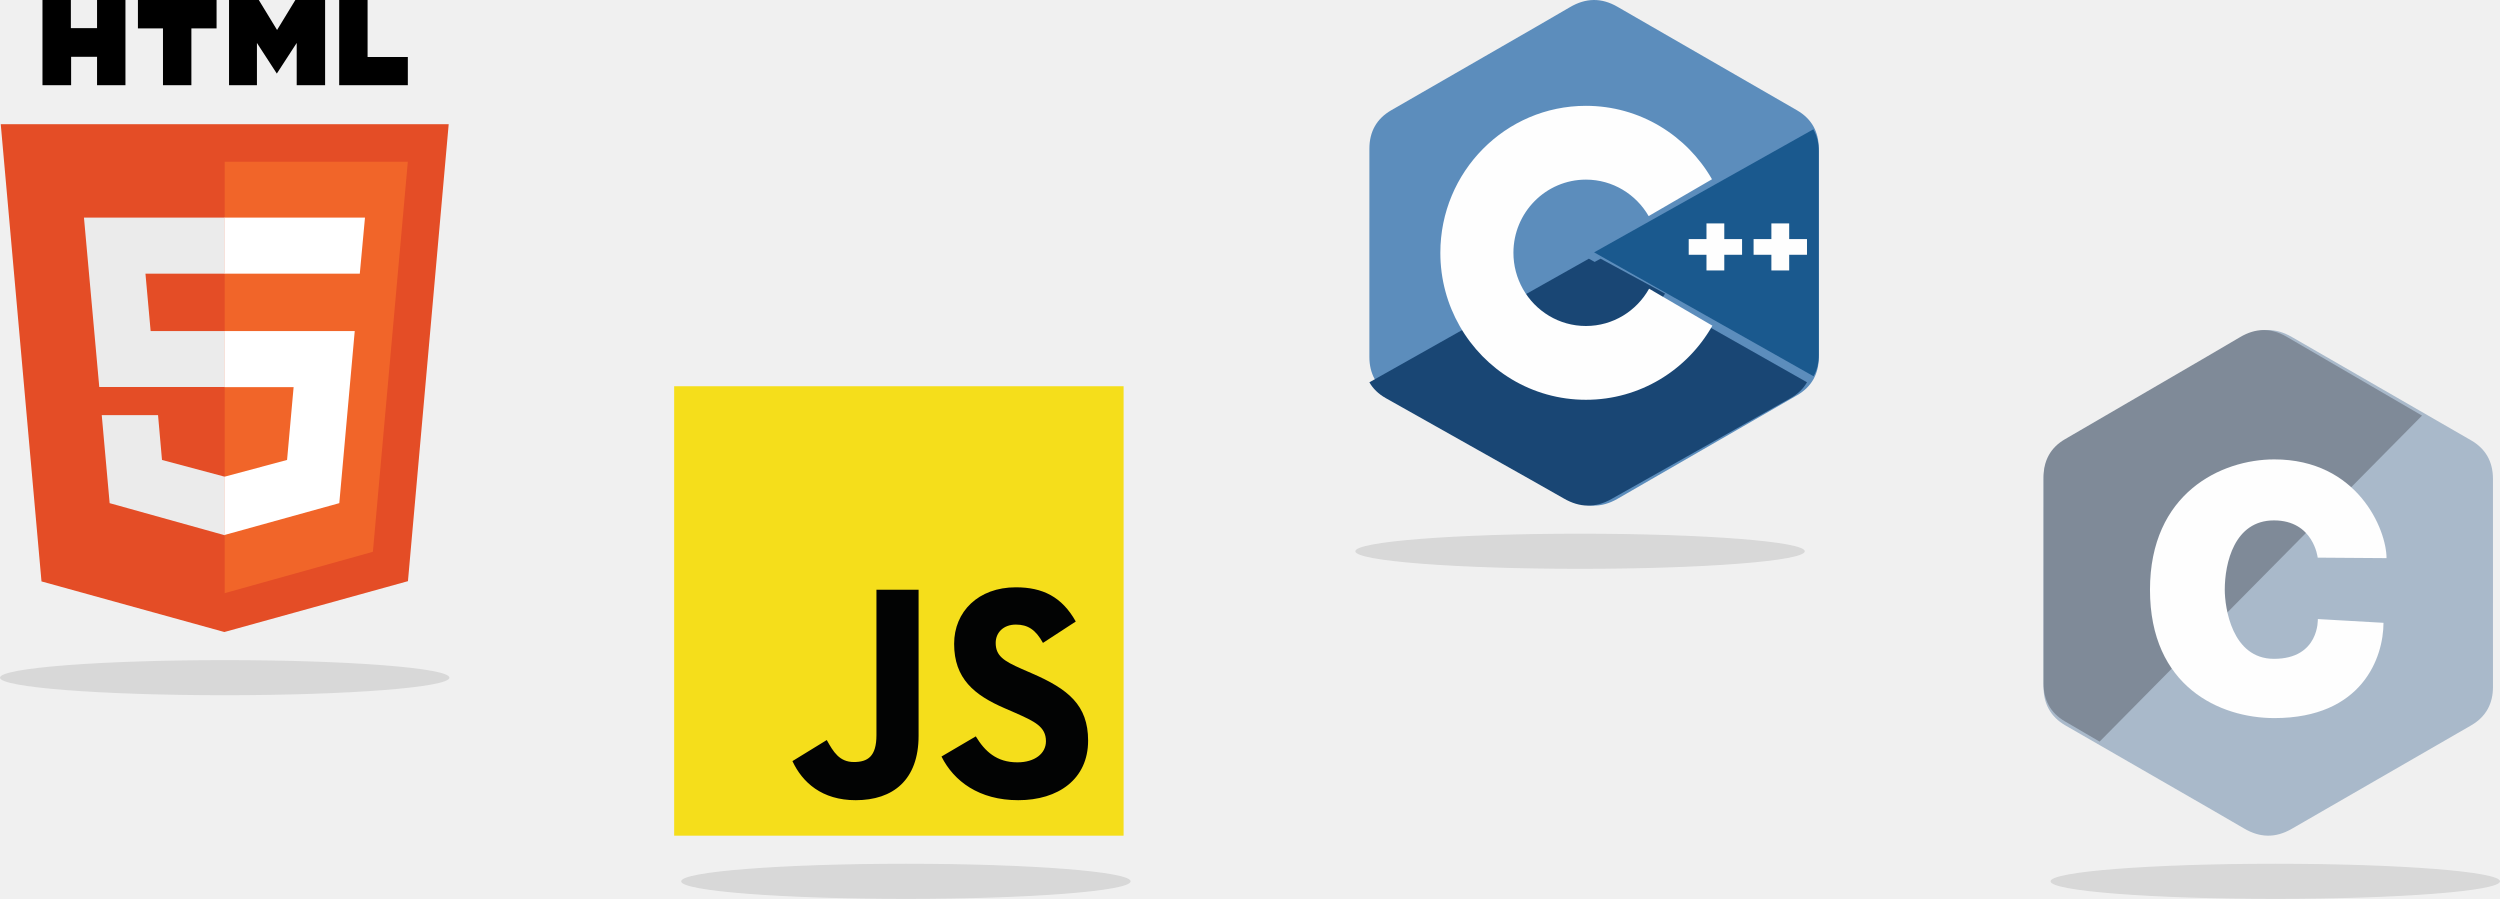
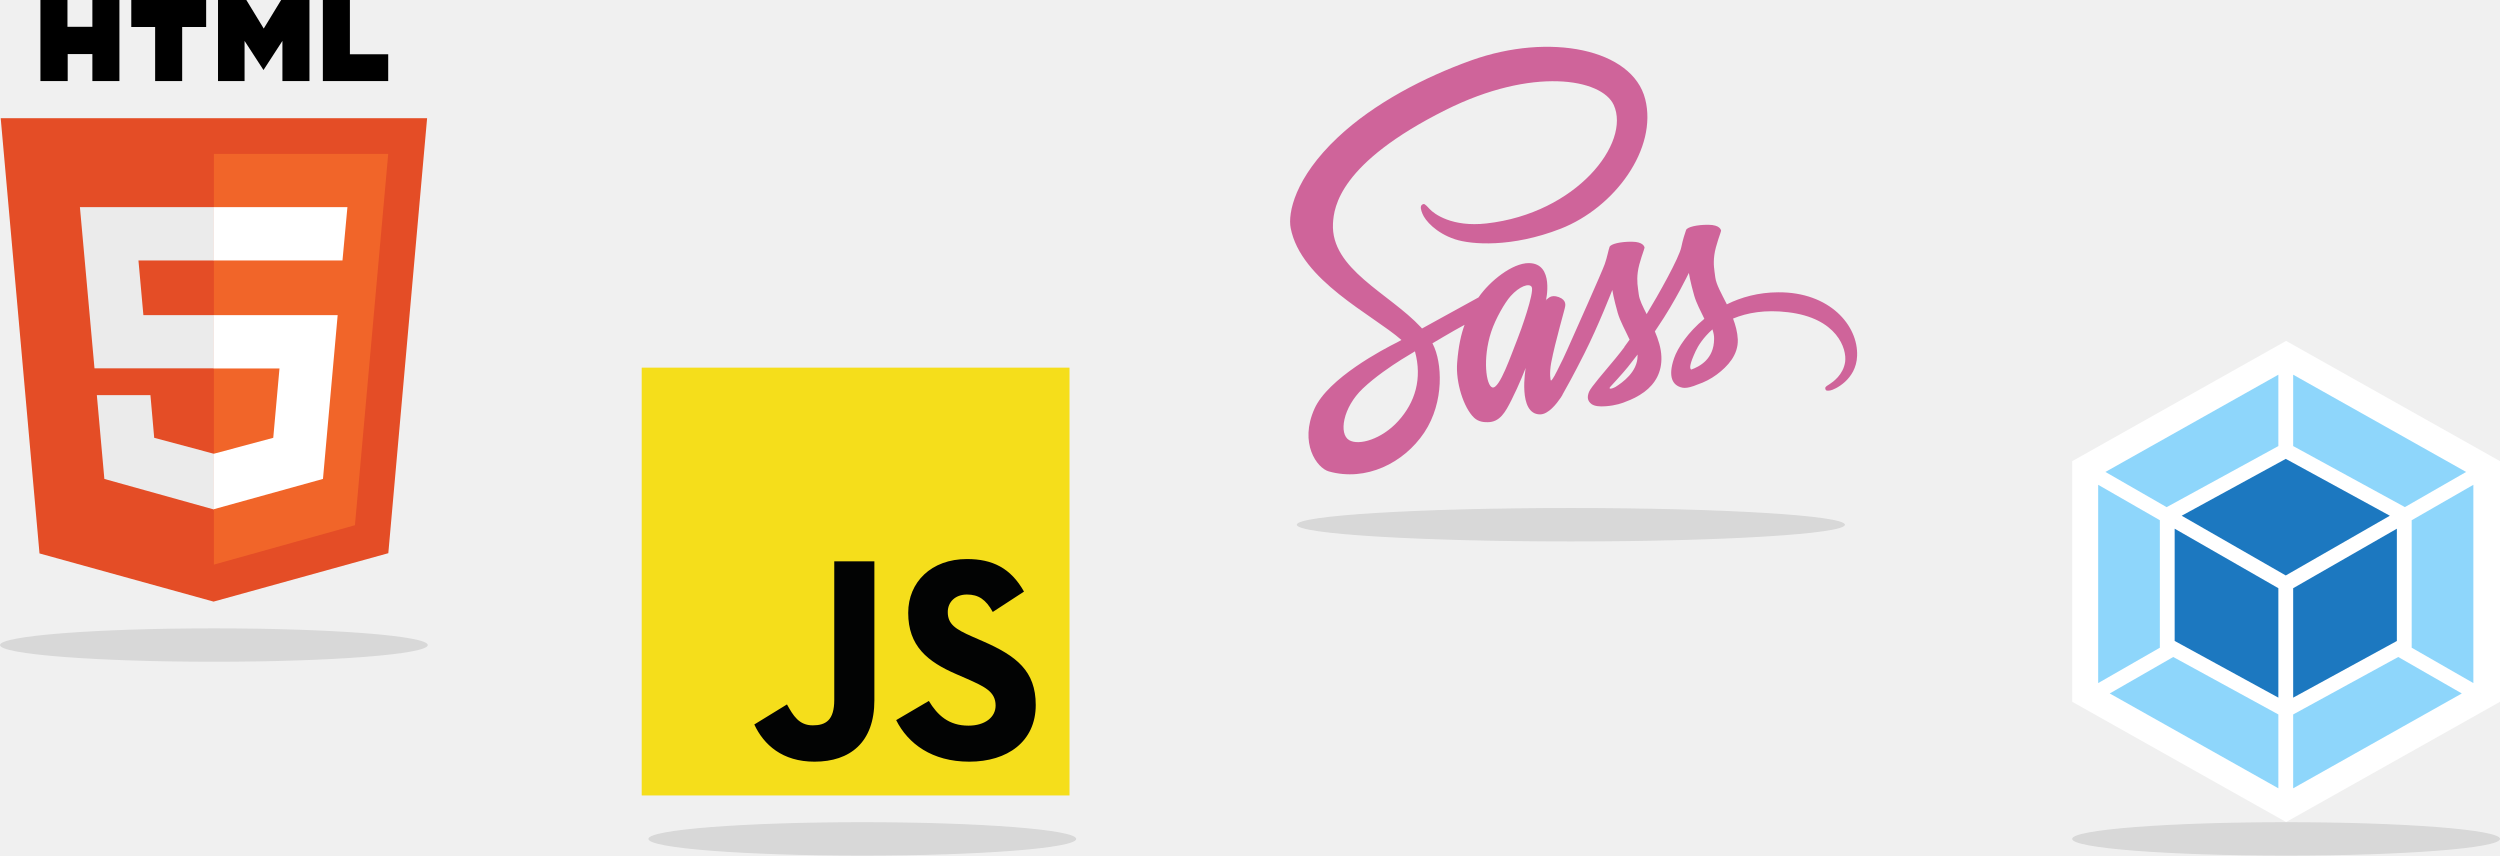
- <svg xmlns="http://www.w3.org/2000/svg" width="356" height="128" viewBox="0 0 356 128">
+ <svg xmlns="http://www.w3.org/2000/svg" width="374" height="128" viewBox="0 0 374 128">
  <g fill="none" fill-rule="evenodd">
    <g>
      <ellipse fill="#000" opacity=".1" cx="32" cy="96.5" rx="32" ry="2.5" />
      <path d="M6.048 0h4.044v4.008h3.728V0h4.044v12.129H13.82V8.086h-3.693v4.043H6.048m17.16-8.086H19.64V0h11.2v4.043h-3.587v8.086h-4.044M32.615 0h4.238l2.602 4.271L42.057 0h4.238v12.129H42.25V6.117l-2.831 4.36-2.831-4.36v6.012h-3.974M48.3 0h4.044v8.121h5.732v4.008h-9.776" fill="#000" fill-rule="nonzero" />
      <path fill="#E44D26" fill-rule="nonzero" d="M5.908 82.793L.105 17.683h63.79l-5.803 65.075L31.947 90" />
      <path fill="#F16529" fill-rule="nonzero" d="M32 84.463V23.027h26.075l-4.976 55.547" />
      <path d="M11.956 30.99H32v7.98H20.712l.739 8.175H32v7.962H14.136m.352 4.008h8.017l.563 6.381L32 67.886v8.333l-16.387-4.57" fill="#EBEBEB" fill-rule="nonzero" />
      <path d="M51.974 30.99h-20.01v7.98h19.271m-.72 8.175h-18.55v7.98h9.846l-.932 10.371-8.914 2.39v8.298l16.351-4.536" fill="#FFF" fill-rule="nonzero" />
    </g>
    <g transform="translate(96 55)">
      <ellipse fill="#000" opacity=".104" cx="33" cy="70.5" rx="32" ry="2.5" />
      <path fill="#F5DE1B" d="M0 64h64V0H0z" />
      <path d="M38.07 52.728l4.884-2.868c1.287 2.129 2.962 3.697 5.919 3.697 2.486 0 4.07-1.262 4.07-3.003 0-2.087-1.628-2.826-4.373-4.045l-1.499-.653c-4.332-1.87-7.203-4.22-7.203-9.177 0-4.568 3.43-8.047 8.79-8.047 3.815 0 6.557 1.35 8.532 4.871l-4.673 3.047c-1.031-1.872-2.143-2.609-3.859-2.609-1.757 0-2.871 1.13-2.871 2.61 0 1.824 1.114 2.563 3.685 3.693l1.5.656c5.101 2.218 7.975 4.479 7.975 9.565 0 5.483-4.243 8.482-9.945 8.482-5.575 0-9.175-2.695-10.935-6.219m-21.222.653l4.887-3c.94 1.697 1.802 3.131 3.859 3.131 1.972 0 3.215-.784 3.215-3.828V28.98h6.001v20.79c0 6.306-3.644 9.177-8.957 9.177-4.803 0-7.591-2.522-9.008-5.566" fill="#020303" />
    </g>
-     <g transform="translate(193)">
-       <ellipse fill="#000" opacity=".104" cx="32" cy="78.5" rx="32" ry="2.5" />
-       <path d="M65.997 21.167c0-1.208-.259-2.279-.78-3.197-.515-.903-1.284-1.661-2.318-2.26C54.378 10.794 45.851 5.892 37.335.97c-2.296-1.329-4.523-1.28-6.802.067C27.14 3.04 10.16 12.775 5.1 15.707c-2.084 1.209-3.098 3.057-3.098 5.46C2 31.054 2.003 40.943 2 50.833c0 1.186.248 2.232.75 3.14.512.93 1.295 1.707 2.348 2.317 5.06 2.935 22.042 12.67 25.432 14.673 2.282 1.346 4.509 1.396 6.805.066 8.516-4.921 17.046-9.823 25.567-14.742 1.059-.61 1.836-1.388 2.351-2.317.499-.905.747-1.953.747-3.14 0 0 0-19.773-.003-29.663" fill="#5C8DBC" />
-       <path d="M33.254 36.837L2 54.44c.514.905 1.291 1.663 2.344 2.26 5.042 2.856 21.975 12.34 25.352 14.29 2.275 1.312 4.495 1.36 6.784.065 8.493-4.794 16.994-9.57 25.49-14.358 1.054-.596 1.83-1.354 2.346-2.26L33.254 36.837" fill="#194674" />
-       <path d="M25.579 41.867c1.836 2.994 5.286 5.017 9.246 5.017 3.983 0 7.453-2.046 9.28-5.074l-9.182-4.973-9.344 5.03" fill="#194674" />
-       <path d="M65.997 21.541c0-1.18-.26-2.225-.782-3.122L34 35.935l31.25 17.646c.501-.883.75-1.907.75-3.066 0 0 0-19.314-.003-28.974" fill="#1A598E" />
-       <path d="M55.07 36.28h-2.532v2.232h-2.535V36.28h-2.53v-2.234h2.53v-2.232h2.535v2.232h2.532v2.234zm9.246 0H61.78v2.232h-2.535V36.28h-2.533v-2.234h2.533v-2.232h2.535v2.232h2.535v2.234z" fill="#FEFEFE" />
-       <path d="M41.831 41.11c-1.769 3.17-5.134 5.312-8.994 5.312-3.836 0-7.183-2.114-8.963-5.252A10.488 10.488 0 0 1 22.511 36c0-5.756 4.624-10.422 10.326-10.422 3.811 0 7.14 2.09 8.93 5.192l9.021-5.243C47.2 19.277 40.506 15.07 32.837 15.07c-11.45 0-20.732 9.371-20.732 20.93 0 3.794.998 7.347 2.748 10.416C18.428 52.7 25.143 56.93 32.837 56.93c7.707 0 14.43-4.247 18.005-10.552l-9.01-5.268" fill="#FEFEFE" />
+     <g transform="translate(193 7)">
+       <path d="M73.023 36.727c-2.966.016-5.534.733-7.688 1.8-.795-1.584-1.59-2.967-1.723-4-.15-1.2-.332-1.934-.15-3.367.183-1.433 1.011-3.467 1.011-3.633-.016-.15-.182-.884-1.889-.9-1.706-.017-3.18.333-3.347.783-.165.45-.497 1.483-.712 2.55-.298 1.567-3.413 7.117-5.186 10.033-.58-1.133-1.077-2.133-1.177-2.933-.149-1.2-.33-1.933-.149-3.367.183-1.433 1.011-3.466 1.011-3.633-.017-.15-.182-.883-1.889-.9-1.706-.017-3.181.333-3.347.783-.166.45-.348 1.517-.712 2.55-.348 1.034-4.49 10.3-5.568 12.717a51.724 51.724 0 0 1-1.375 2.883c-.348.667-.016.05-.05.117l-.463.883v.017c-.232.417-.481.817-.597.817-.083 0-.248-1.117.033-2.65.613-3.217 2.104-8.234 2.088-8.417 0-.083.282-.967-.961-1.417-1.21-.45-1.64.3-1.74.3-.1 0-.182.267-.182.267s1.342-5.65-2.568-5.65c-2.453 0-5.833 2.683-7.506 5.133-1.06.584-3.314 1.817-5.7 3.134-.911.5-1.856 1.033-2.75 1.516l-.183-.2C14.815 36.86 6.05 33.26 6.414 26.427c.133-2.484.995-9.034 16.835-16.967 12.974-6.5 23.363-4.717 25.169-.75 2.568 5.667-5.55 16.2-19.038 17.717-5.137.583-7.837-1.417-8.517-2.167-.712-.783-.812-.817-1.077-.667-.43.234-.165.934 0 1.35.398 1.05 2.055 2.917 4.872 3.85 2.468.817 8.5 1.267 15.79-1.566 8.169-3.184 14.548-12.017 12.675-19.4C51.218.31 38.824-2.157 27.11 2.027c-6.976 2.5-14.531 6.4-19.966 11.516C.682 19.61-.346 24.91.085 27.11c1.508 7.85 12.262 12.967 16.57 16.75-.216.117-.415.233-.597.333-2.154 1.067-10.356 5.384-12.41 9.95-2.32 5.167.364 8.884 2.154 9.384 5.534 1.55 11.2-1.234 14.266-5.817 3.049-4.583 2.684-10.533 1.276-13.25l-.05-.1 1.69-1c1.094-.65 2.17-1.25 3.115-1.767-.53 1.45-.911 3.167-1.11 5.667-.232 2.933.961 6.733 2.535 8.233.696.65 1.524.667 2.038.667 1.823 0 2.651-1.517 3.562-3.333 1.127-2.217 2.121-4.784 2.121-4.784s-1.242 6.95 2.154 6.95c1.243 0 2.486-1.616 3.049-2.45v.017s.033-.05.1-.167c.132-.2.198-.316.198-.316v-.034c.497-.866 1.607-2.85 3.264-6.133 2.138-4.233 4.192-9.533 4.192-9.533s.2 1.3.812 3.433c.365 1.267 1.16 2.65 1.773 4-.497.7-.795 1.1-.795 1.1l.016.017c-.397.533-.845 1.1-1.309 1.666-1.69 2.034-3.711 4.35-3.976 5.017-.315.783-.249 1.367.364 1.833.448.334 1.243.4 2.088.334 1.524-.1 2.585-.484 3.115-.717.829-.3 1.773-.75 2.684-1.417 1.657-1.233 2.668-2.983 2.569-5.316-.05-1.284-.464-2.55-.978-3.75.15-.217.298-.434.447-.667 2.618-3.85 4.64-8.083 4.64-8.083s.199 1.3.812 3.433c.314 1.083.944 2.267 1.507 3.433-2.452 2.017-3.993 4.35-4.523 5.884-.978 2.833-.215 4.116 1.226 4.416.646.134 1.574-.166 2.27-.466a10.256 10.256 0 0 0 2.867-1.484c1.657-1.233 3.247-2.95 3.164-5.266-.05-1.067-.331-2.117-.712-3.117 2.088-.867 4.788-1.367 8.218-.95 7.373.867 8.832 5.5 8.55 7.433-.282 1.934-1.823 3-2.336 3.334-.514.316-.68.433-.63.666.066.35.298.334.746.267.613-.1 3.877-1.583 4.01-5.15.198-4.583-4.126-9.583-11.798-9.533zM16.158 56.01c-2.436 2.683-5.866 3.7-7.324 2.833-1.574-.916-.961-4.866 2.038-7.716 1.823-1.734 4.192-3.334 5.75-4.317.347-.217.878-.533 1.507-.917.1-.066.166-.1.166-.1.116-.066.249-.15.381-.233 1.11 4.067.05 7.633-2.518 10.45zm17.811-12.183c-.845 2.083-2.634 7.433-3.711 7.133-.928-.25-1.491-4.3-.182-8.3.662-2.017 2.07-4.417 2.9-5.35 1.341-1.5 2.8-2 3.164-1.383.43.8-1.64 6.6-2.17 7.9zm14.697 7.066c-.364.184-.696.317-.845.217-.116-.067.15-.317.15-.317s1.839-1.983 2.568-2.9c.414-.533.911-1.15 1.441-1.85v.2c0 2.4-2.286 4-3.314 4.65zM60 48.293c-.265-.2-.232-.816.662-2.75.348-.766 1.144-2.05 2.519-3.266.166.5.265.983.248 1.433-.016 3-2.137 4.117-3.43 4.583z" fill="#CF649A" fill-rule="nonzero" />
+       <ellipse fill="#000" opacity=".104" cx="42" cy="71.5" rx="41" ry="2.5" />
    </g>
-     <g transform="translate(291 47)">
-       <ellipse fill="#000" opacity=".104" cx="33" cy="78.5" rx="32" ry="2.5" />
-       <path d="M63.997 21.17c-.003-1.21-.262-2.282-.782-3.2-.516-.9-1.285-1.662-2.315-2.257C52.378 10.793 43.849 5.891 35.333.97c-2.295-1.326-4.522-1.28-6.801.068C25.139 3.038 8.16 12.775 3.103 15.71c-2.086 1.207-3.097 3.054-3.1 5.457C0 31.056.003 40.944 0 50.836c0 1.182.25 2.232.75 3.136.512.929 1.295 1.706 2.35 2.32 5.06 2.933 22.04 12.67 25.432 14.67 2.279 1.348 4.506 1.395 6.804.07 8.513-4.923 17.042-9.826 25.566-14.745 1.056-.61 1.836-1.39 2.348-2.318.5-.904.75-1.954.75-3.136 0 0 0-19.775-.003-29.663" fill="#A9B9CA" />
-       <path d="M34.626.957c-2.25-1.31-4.434-1.263-6.666.066C24.64 3.006 8 12.645 3.04 15.55.999 16.742.006 18.572.004 20.952 0 30.742.003 40.53 0 50.32c0 1.173.243 2.207.736 3.107.503.919 1.266 1.688 2.302 2.292 1.647.966 3.297 1.928 4.945 2.886l45.912-46.422C47.47 8.443 41.045 4.707 34.625.957" fill="#7F8A98" />
-       <path d="M39.041 32.408l9.801.07c0-4.074-4.133-14.06-15.981-14.06-7.55 0-17.703 4.793-17.703 18.568 0 13.778 9.95 18.27 17.703 18.27 12.55 0 15.547-8.67 15.547-13.567l-9.348-.536s.25 5.666-6.25 5.666c-6.002 0-7.003-7.337-7.003-9.833 0-3.793 1.354-9.882 7.002-9.882 5.65 0 6.232 5.304 6.232 5.304" fill="#FEFEFE" />
+     <g transform="translate(310 51)">
+       <ellipse fill="#000" opacity=".104" cx="32" cy="74.5" rx="32" ry="2.5" />
+       <path fill="#FFF" fill-rule="nonzero" d="M32 0l32 17.992v35.992L32 71.975 0 53.984V17.992z" />
+       <path d="M58.286 52.742L33.058 66.93V55.882l15.72-8.597 9.508 5.457zm1.728-1.553V21.526l-9.227 5.301v19.069l9.227 5.293zm-54.4 1.553L30.842 66.93V55.882l-15.727-8.597-9.5 5.457zM3.886 51.19V21.526l9.228 5.301v19.069l-9.228 5.293zM4.97 19.603L30.842 5.055v10.677l-16.578 9.065-.133.074-9.161-5.268zm53.961 0L33.058 5.055v10.677l16.58 9.057.132.074 9.161-5.26z" fill="#8ED6FB" fill-rule="nonzero" />
+       <path d="M30.842 53.367L15.33 44.885V28.093l15.512 8.902v16.372zm2.216 0l15.513-8.474v-16.8l-15.513 8.902v16.372zM16.38 26.153l15.57-8.506 15.57 8.506-15.57 8.935-15.57-8.935z" fill="#1C78C0" fill-rule="nonzero" />
    </g>
  </g>
</svg>
